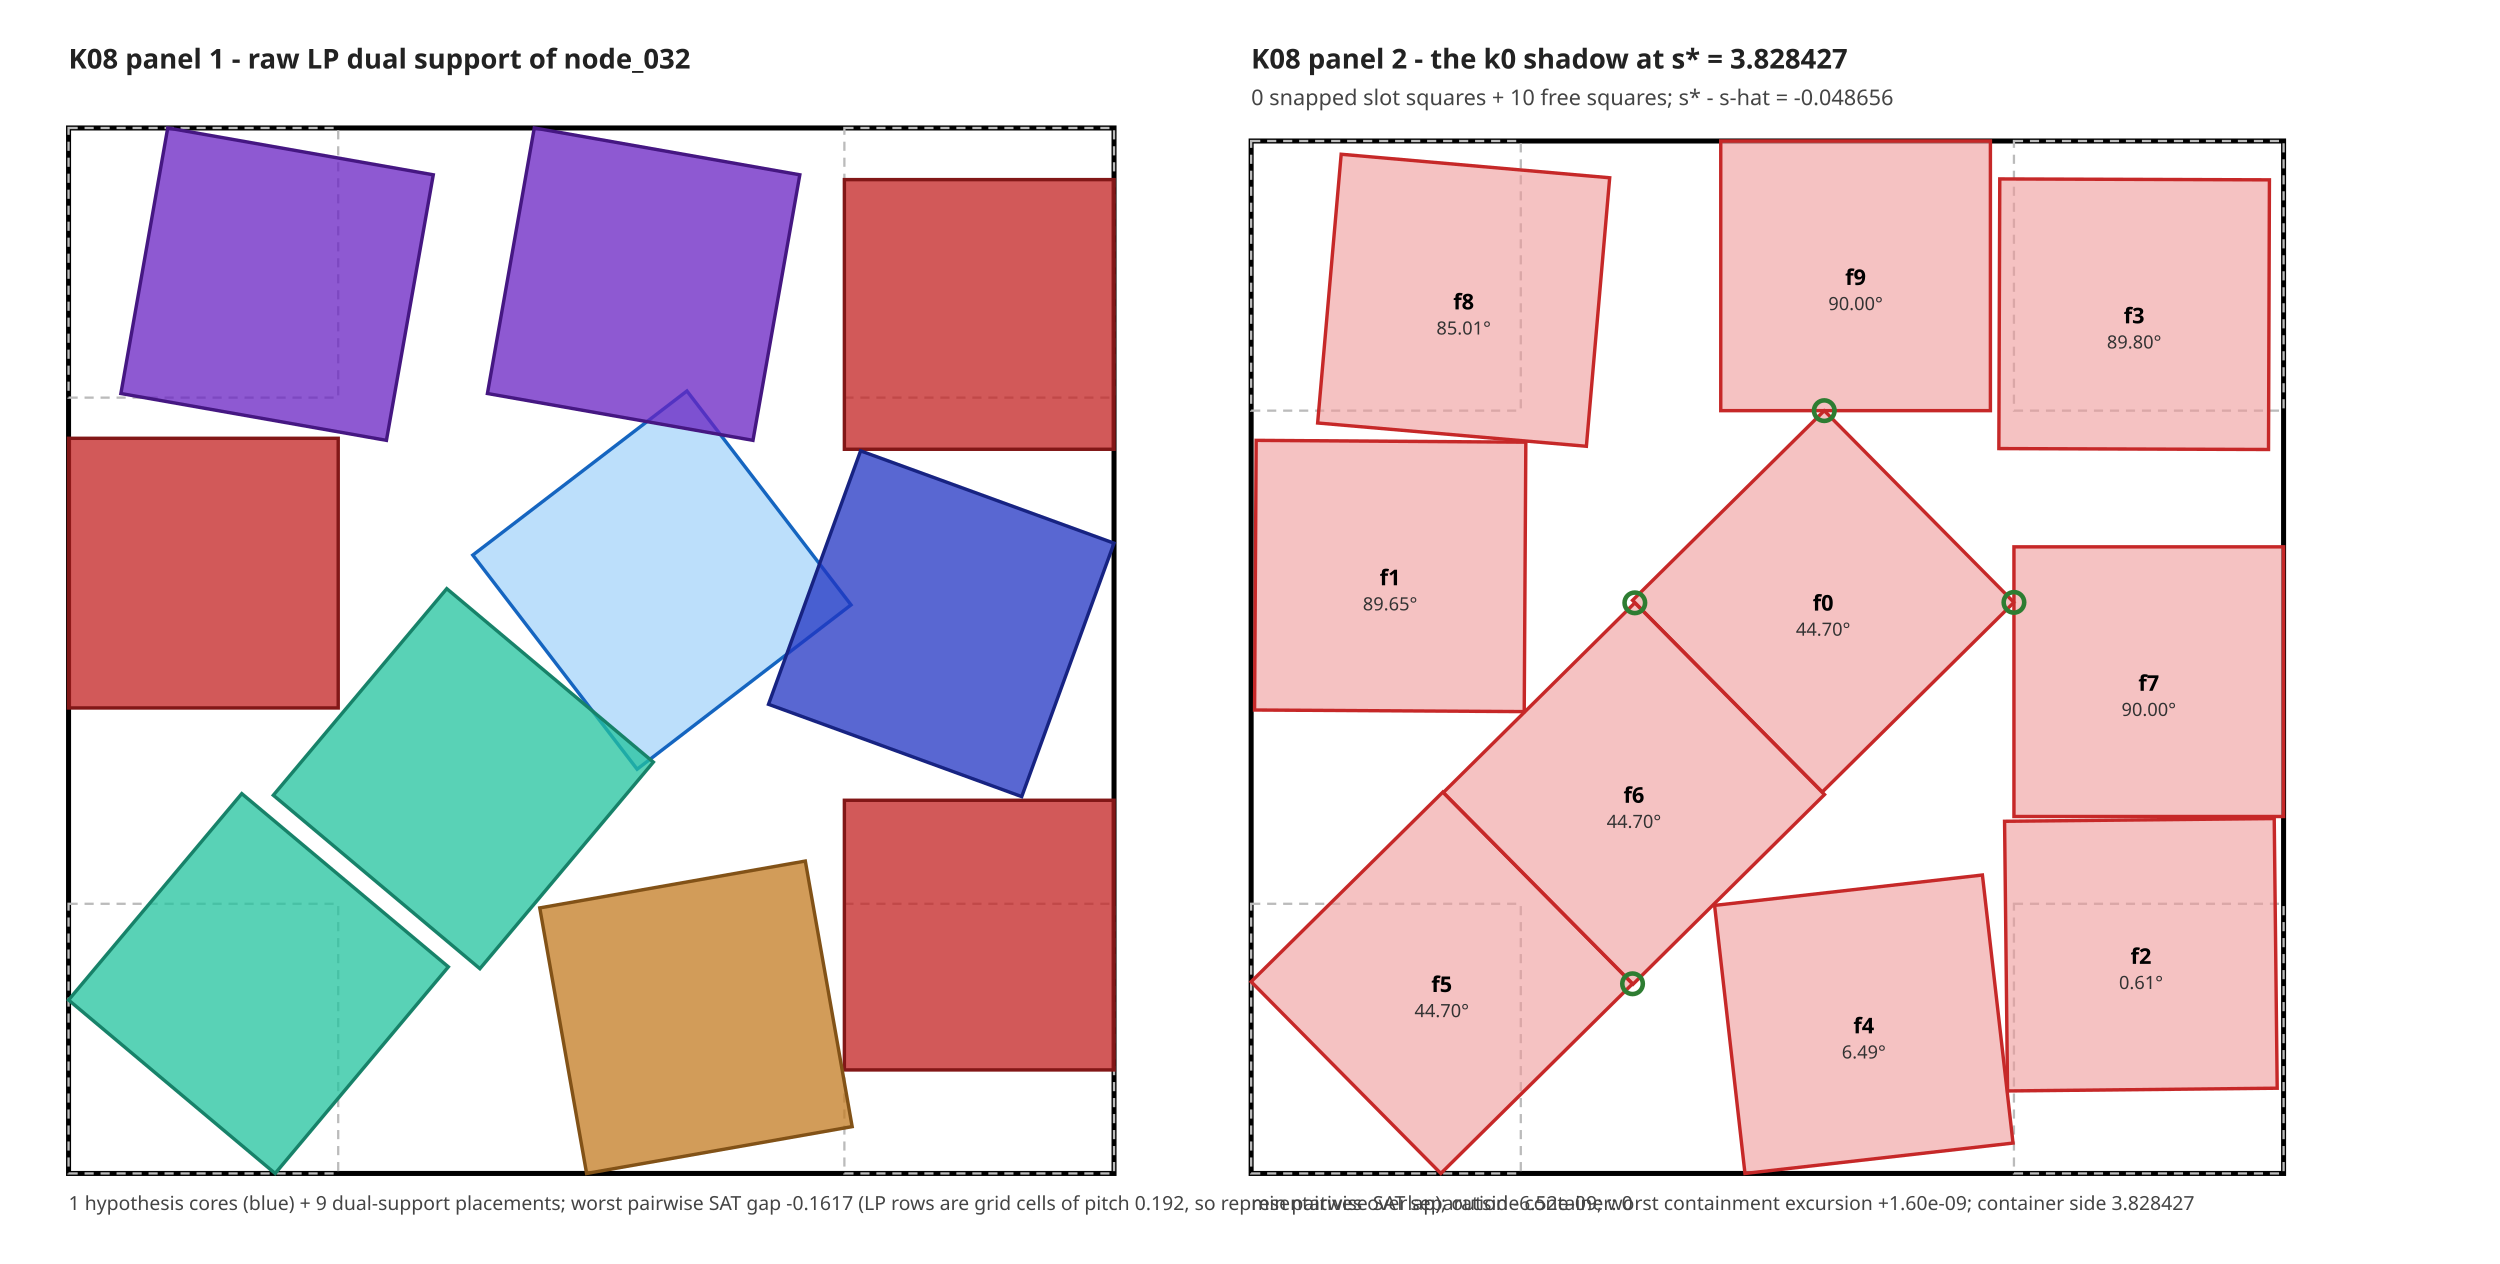
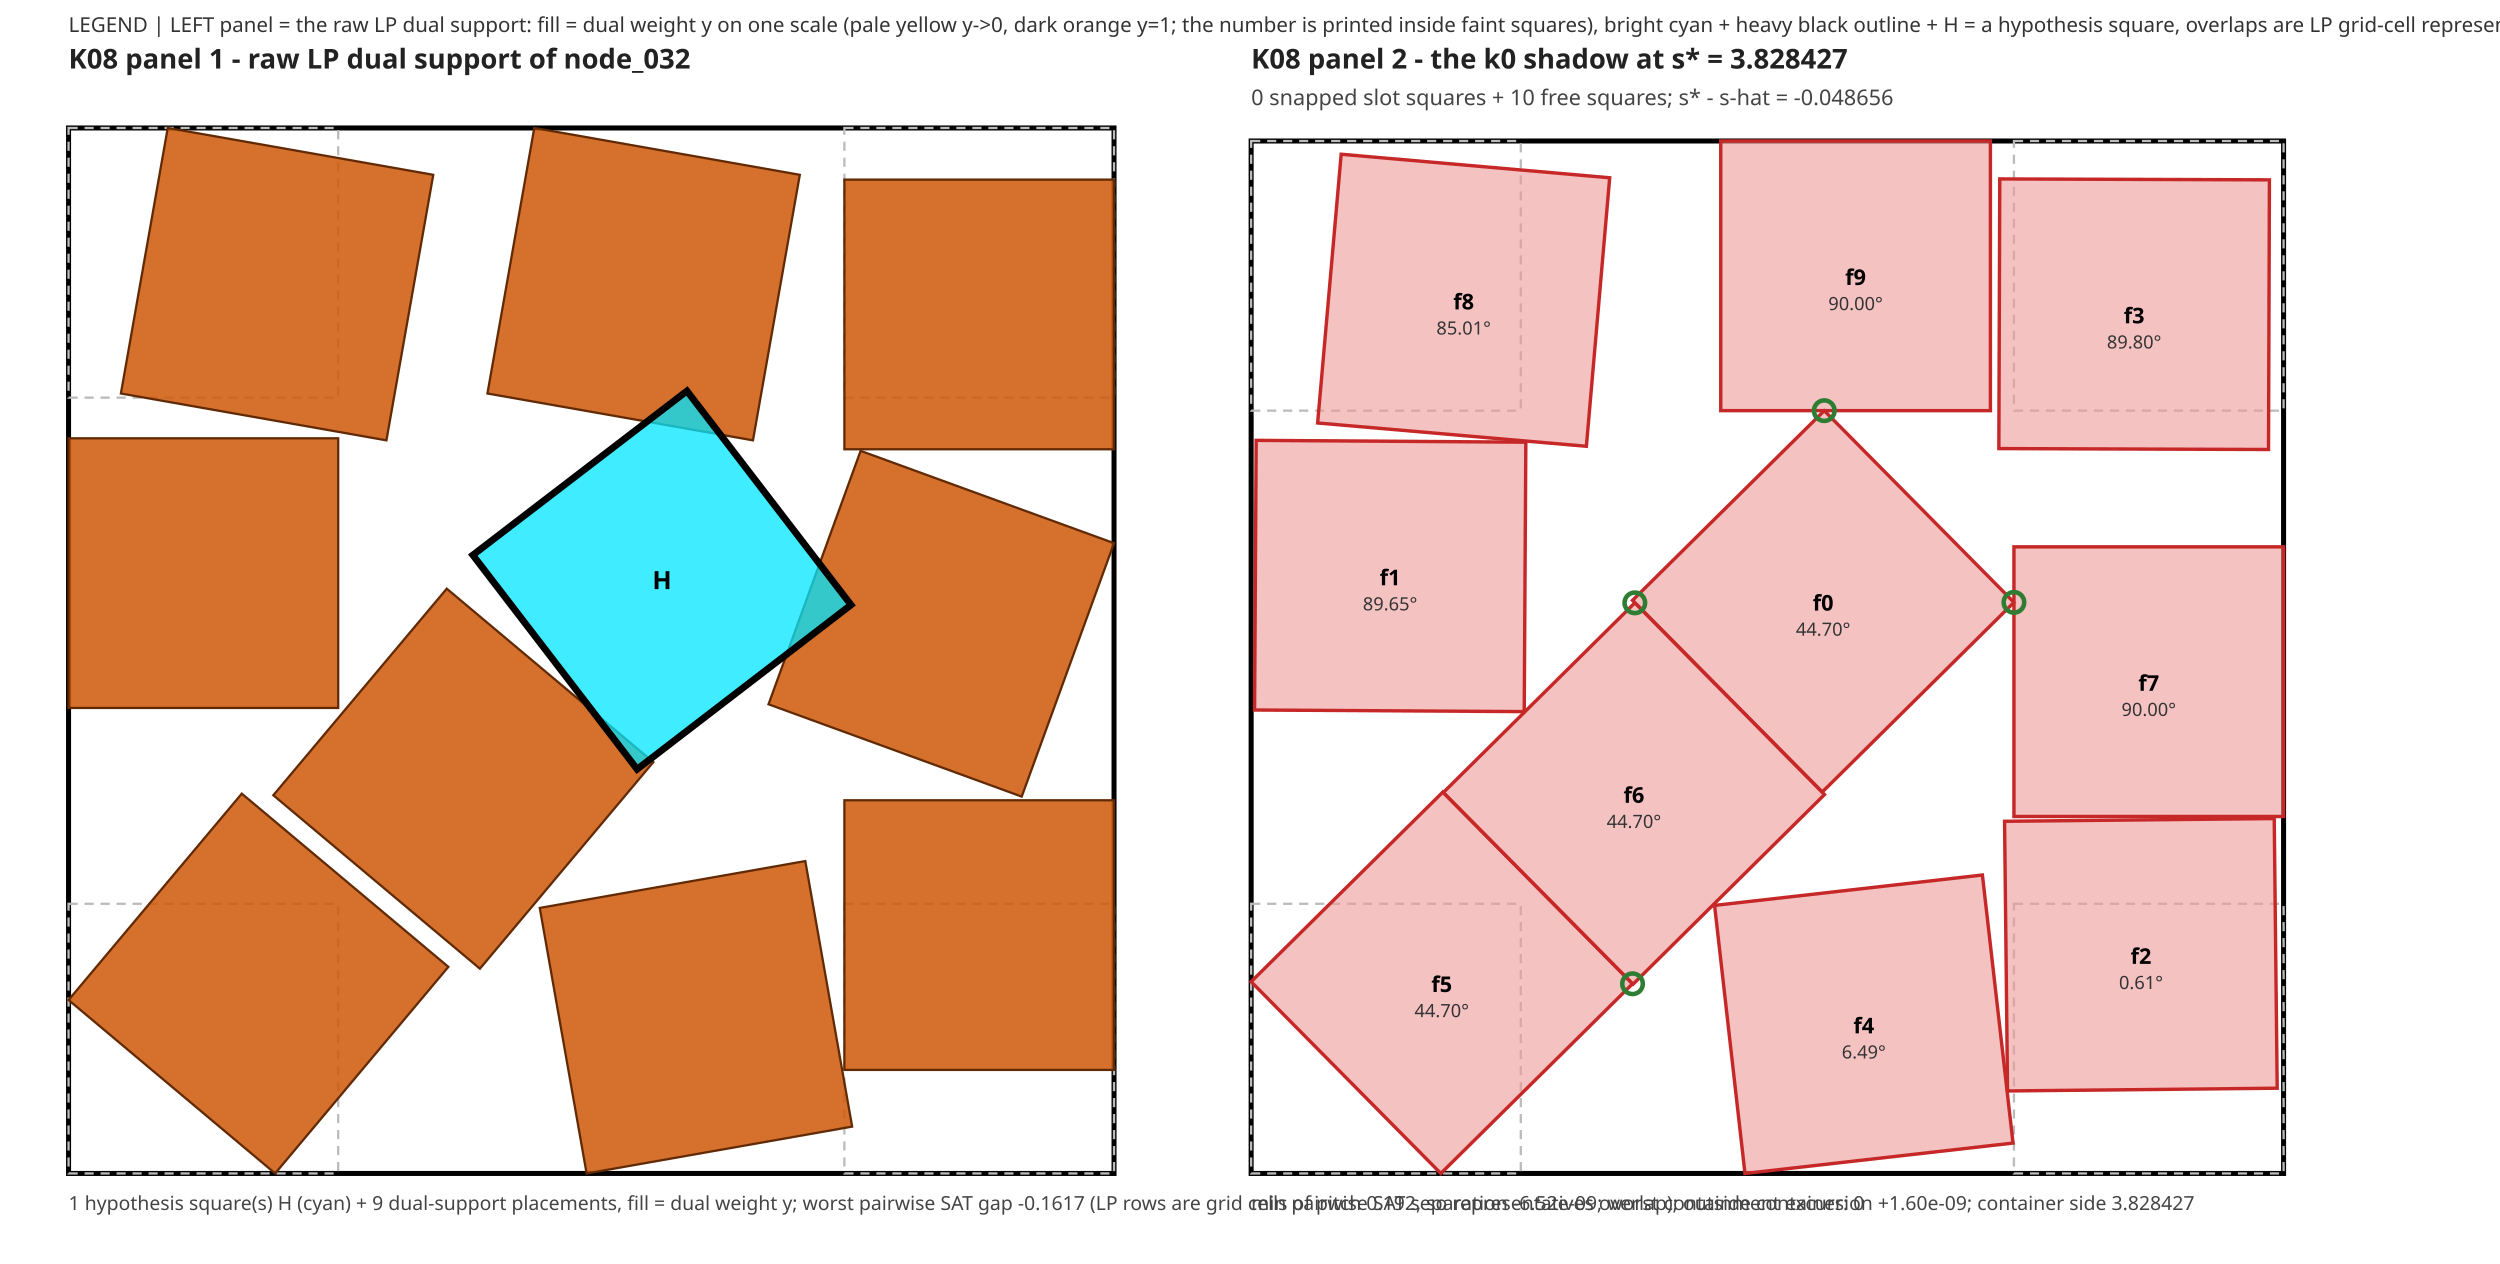
<svg xmlns="http://www.w3.org/2000/svg" width="1094" height="553" font-family="Segoe UI, sans-serif" style="background:#fff">
+   <text x="30.0" y="14.0" font-size="9" fill="#333" text-anchor="start">LEGEND  |  LEFT panel = the raw LP dual support: fill = dual weight y on one scale (pale yellow y-&gt;0, dark orange y=1; the number is printed inside faint squares), bright cyan + heavy black outline + H = a hypothesis square, overlaps are LP grid-cell representatives.  |  RIGHT panel = the minimised packing at s*: blue = slot square (named cell), red = free square (f-index + tilt), green ring = contact at gap &lt; 1e-6.</text>
  <text x="30.0" y="30.0" font-size="12" fill="#222" text-anchor="start" font-weight="bold">K08 panel 1 - raw LP dual support of node_032</text>
  <rect x="30" y="56.0" width="457.5" height="457.5" fill="none" stroke="#000" stroke-width="2.2" />
  <rect x="30.0" y="395.5" width="118" height="118" fill="none" stroke="#bbb" stroke-width="1" stroke-dasharray="4,3" />
  <rect x="369.5" y="395.5" width="118" height="118" fill="none" stroke="#bbb" stroke-width="1" stroke-dasharray="4,3" />
  <rect x="30.0" y="56.0" width="118" height="118" fill="none" stroke="#bbb" stroke-width="1" stroke-dasharray="4,3" />
  <rect x="369.5" y="56.0" width="118" height="118" fill="none" stroke="#bbb" stroke-width="1" stroke-dasharray="4,3" />
-   <polygon points="278.8,336.6 372.4,264.7 300.6,171.1 206.9,242.9" fill="#90caf9" fill-opacity="0.60" stroke="#1565c0" stroke-width="1.5" />
-   <polygon points="30.0,309.8 148.0,309.8 148.0,191.8 30.0,191.8" fill="hsl(0,70%,45%)" fill-opacity="0.75" stroke="hsl(0,70%,30%)" stroke-width="1.5" />
-   <polygon points="369.5,468.2 487.5,468.2 487.5,350.2 369.5,350.2" fill="hsl(0,70%,45%)" fill-opacity="0.75" stroke="hsl(0,70%,30%)" stroke-width="1.5" />
-   <polygon points="369.5,196.6 487.5,196.6 487.5,78.6 369.5,78.6" fill="hsl(0,70%,45%)" fill-opacity="0.75" stroke="hsl(0,70%,30%)" stroke-width="1.5" />
-   <polygon points="256.7,513.5 372.9,493.0 352.4,376.8 236.2,397.3" fill="hsl(33,70%,45%)" fill-opacity="0.75" stroke="hsl(33,70%,30%)" stroke-width="1.5" />
-   <polygon points="120.4,513.5 196.2,423.1 105.8,347.3 30.0,437.6" fill="hsl(166,70%,45%)" fill-opacity="0.75" stroke="hsl(166,70%,30%)" stroke-width="1.5" />
-   <polygon points="210.0,423.9 285.9,333.5 195.5,257.6 119.6,348.0" fill="hsl(166,70%,45%)" fill-opacity="0.75" stroke="hsl(166,70%,30%)" stroke-width="1.5" />
-   <polygon points="447.1,348.6 487.5,237.7 376.6,197.3 336.3,308.2" fill="hsl(233,70%,45%)" fill-opacity="0.75" stroke="hsl(233,70%,30%)" stroke-width="1.5" />
-   <polygon points="169.1,192.7 189.6,76.5 73.4,56.0 52.9,172.2" fill="hsl(266,70%,45%)" fill-opacity="0.75" stroke="hsl(266,70%,30%)" stroke-width="1.5" />
-   <polygon points="329.5,192.7 350.0,76.5 233.8,56.0 213.3,172.2" fill="hsl(266,70%,45%)" fill-opacity="0.75" stroke="hsl(266,70%,30%)" stroke-width="1.5" />
-   <text x="30.0" y="529.5" font-size="8.5" fill="#444" text-anchor="start">1 hypothesis cores (blue) + 9 dual-support placements; worst pairwise SAT gap -0.1617 (LP rows are grid cells of pitch 0.192, so representatives overlap); outside container: 0</text>
+   <polygon points="30.0,309.8 148.0,309.8 148.0,191.8 30.0,191.8" fill="hsl(24,92%,42%)" fill-opacity="0.85" stroke="hsl(24,92%,20%)" stroke-width="1.0" />
+   <polygon points="369.5,468.2 487.5,468.2 487.5,350.2 369.5,350.2" fill="hsl(24,92%,42%)" fill-opacity="0.85" stroke="hsl(24,92%,20%)" stroke-width="1.0" />
+   <polygon points="369.5,196.6 487.5,196.6 487.5,78.6 369.5,78.6" fill="hsl(24,92%,42%)" fill-opacity="0.85" stroke="hsl(24,92%,20%)" stroke-width="1.0" />
+   <polygon points="256.7,513.5 372.9,493.0 352.4,376.8 236.2,397.3" fill="hsl(24,92%,42%)" fill-opacity="0.85" stroke="hsl(24,92%,20%)" stroke-width="1.0" />
+   <polygon points="120.4,513.5 196.2,423.1 105.8,347.3 30.0,437.6" fill="hsl(24,92%,42%)" fill-opacity="0.85" stroke="hsl(24,92%,20%)" stroke-width="1.0" />
+   <polygon points="210.0,423.9 285.9,333.5 195.5,257.6 119.6,348.0" fill="hsl(24,92%,42%)" fill-opacity="0.85" stroke="hsl(24,92%,20%)" stroke-width="1.0" />
+   <polygon points="447.1,348.6 487.5,237.7 376.6,197.3 336.3,308.2" fill="hsl(24,92%,42%)" fill-opacity="0.85" stroke="hsl(24,92%,20%)" stroke-width="1.0" />
+   <polygon points="169.1,192.7 189.6,76.5 73.4,56.0 52.9,172.2" fill="hsl(24,92%,42%)" fill-opacity="0.85" stroke="hsl(24,92%,20%)" stroke-width="1.0" />
+   <polygon points="329.5,192.7 350.0,76.5 233.8,56.0 213.3,172.2" fill="hsl(24,92%,42%)" fill-opacity="0.85" stroke="hsl(24,92%,20%)" stroke-width="1.0" />
+   <polygon points="278.8,336.6 372.4,264.7 300.6,171.1 206.9,242.9" fill="#00e5ff" fill-opacity="0.75" stroke="#000000" stroke-width="3.0" />
+   <text x="289.7" y="257.8" font-size="11" fill="#000" text-anchor="middle" font-weight="bold">H</text>
+   <text x="30.0" y="529.5" font-size="8.5" fill="#444" text-anchor="start">1 hypothesis square(s) H (cyan) + 9 dual-support placements, fill = dual weight y; worst pairwise SAT gap -0.1617 (LP rows are grid cells of pitch 0.192, so representatives overlap); outside container: 0</text>
  <text x="547.5" y="30.0" font-size="12" fill="#222" text-anchor="start" font-weight="bold">K08 panel 2 - the k0 shadow at s* = 3.828427</text>
  <text x="547.5" y="46.0" font-size="9.5" fill="#444" text-anchor="start">0 snapped slot squares + 10 free squares; s* - s-hat = -0.048656</text>
  <rect x="547.496" y="61.7" width="451.8" height="451.8" fill="none" stroke="#000" stroke-width="2.2" />
  <rect x="547.5" y="395.5" width="118" height="118" fill="none" stroke="#bbb" stroke-width="1" stroke-dasharray="4,3" />
  <rect x="881.3" y="395.5" width="118" height="118" fill="none" stroke="#bbb" stroke-width="1" stroke-dasharray="4,3" />
  <rect x="547.5" y="61.7" width="118" height="118" fill="none" stroke="#bbb" stroke-width="1" stroke-dasharray="4,3" />
  <rect x="881.3" y="61.7" width="118" height="118" fill="none" stroke="#bbb" stroke-width="1" stroke-dasharray="4,3" />
  <polygon points="797.4,346.6 881.3,263.6 798.3,179.7 714.4,262.7" fill="#ef9a9a" fill-opacity="0.60" stroke="#c62828" stroke-width="1.5" />
  <text x="797.8" y="267.2" font-size="9.5" fill="#000" text-anchor="middle" font-weight="bold">f0</text>
  <text x="797.8" y="278.2" font-size="8" fill="#333" text-anchor="middle">44.70°</text>
  <polygon points="549.0,310.7 667.0,311.4 667.7,193.5 549.7,192.7" fill="#ef9a9a" fill-opacity="0.60" stroke="#c62828" stroke-width="1.5" />
  <text x="608.3" y="256.1" font-size="9.5" fill="#000" text-anchor="middle" font-weight="bold">f1</text>
  <text x="608.3" y="267.1" font-size="8" fill="#333" text-anchor="middle">89.65°</text>
  <polygon points="878.5,477.4 996.5,476.2 995.2,358.2 877.2,359.4" fill="#ef9a9a" fill-opacity="0.60" stroke="#c62828" stroke-width="1.5" />
  <text x="936.9" y="421.8" font-size="9.5" fill="#000" text-anchor="middle" font-weight="bold">f2</text>
  <text x="936.9" y="432.8" font-size="8" fill="#333" text-anchor="middle">0.61°</text>
  <polygon points="874.7,196.3 992.7,196.7 993.1,78.7 875.1,78.3" fill="#ef9a9a" fill-opacity="0.60" stroke="#c62828" stroke-width="1.5" />
  <text x="933.9" y="141.5" font-size="9.5" fill="#000" text-anchor="middle" font-weight="bold">f3</text>
  <text x="933.9" y="152.5" font-size="8" fill="#333" text-anchor="middle">89.80°</text>
  <polygon points="763.6,513.5 880.9,500.2 867.5,382.9 750.3,396.2" fill="#ef9a9a" fill-opacity="0.60" stroke="#c62828" stroke-width="1.5" />
  <text x="815.6" y="452.2" font-size="9.5" fill="#000" text-anchor="middle" font-weight="bold">f4</text>
  <text x="815.6" y="463.2" font-size="8" fill="#333" text-anchor="middle">6.49°</text>
  <polygon points="630.5,513.5 714.4,430.5 631.4,346.6 547.5,429.6" fill="#ef9a9a" fill-opacity="0.60" stroke="#c62828" stroke-width="1.5" />
  <text x="630.9" y="434.1" font-size="9.5" fill="#000" text-anchor="middle" font-weight="bold">f5</text>
  <text x="630.9" y="445.1" font-size="8" fill="#333" text-anchor="middle">44.70°</text>
  <polygon points="714.6,430.7 798.4,347.7 715.4,263.8 631.6,346.8" fill="#ef9a9a" fill-opacity="0.60" stroke="#c62828" stroke-width="1.5" />
  <text x="715.0" y="351.3" font-size="9.5" fill="#000" text-anchor="middle" font-weight="bold">f6</text>
  <text x="715.0" y="362.3" font-size="8" fill="#333" text-anchor="middle">44.70°</text>
  <polygon points="999.3,357.3 999.3,239.3 881.3,239.3 881.3,357.3" fill="#ef9a9a" fill-opacity="0.60" stroke="#c62828" stroke-width="1.5" />
  <text x="940.3" y="302.3" font-size="9.5" fill="#000" text-anchor="middle" font-weight="bold">f7</text>
  <text x="940.3" y="313.3" font-size="8" fill="#333" text-anchor="middle">90.00°</text>
  <polygon points="694.2,195.3 704.4,77.8 586.9,67.5 576.6,185.1" fill="#ef9a9a" fill-opacity="0.60" stroke="#c62828" stroke-width="1.5" />
  <text x="640.5" y="135.4" font-size="9.5" fill="#000" text-anchor="middle" font-weight="bold">f8</text>
  <text x="640.5" y="146.4" font-size="8" fill="#333" text-anchor="middle">85.01°</text>
  <polygon points="871.0,179.7 871.0,61.7 753.0,61.7 753.0,179.7" fill="#ef9a9a" fill-opacity="0.60" stroke="#c62828" stroke-width="1.5" />
  <text x="812.0" y="124.7" font-size="9.5" fill="#000" text-anchor="middle" font-weight="bold">f9</text>
  <text x="812.0" y="135.7" font-size="8" fill="#333" text-anchor="middle">90.00°</text>
  <circle cx="715.4" cy="263.8" r="4.5" fill="none" stroke="#2e7d32" stroke-width="2" />
  <circle cx="881.3" cy="263.6" r="4.5" fill="none" stroke="#2e7d32" stroke-width="2" />
  <circle cx="798.3" cy="179.7" r="4.5" fill="none" stroke="#2e7d32" stroke-width="2" />
  <circle cx="714.4" cy="430.5" r="4.5" fill="none" stroke="#2e7d32" stroke-width="2" />
  <text x="547.5" y="529.5" font-size="8.5" fill="#444" text-anchor="start">min pairwise SAT separation -6.52e-09; worst containment excursion +1.60e-09; container side 3.828427</text>
</svg>
